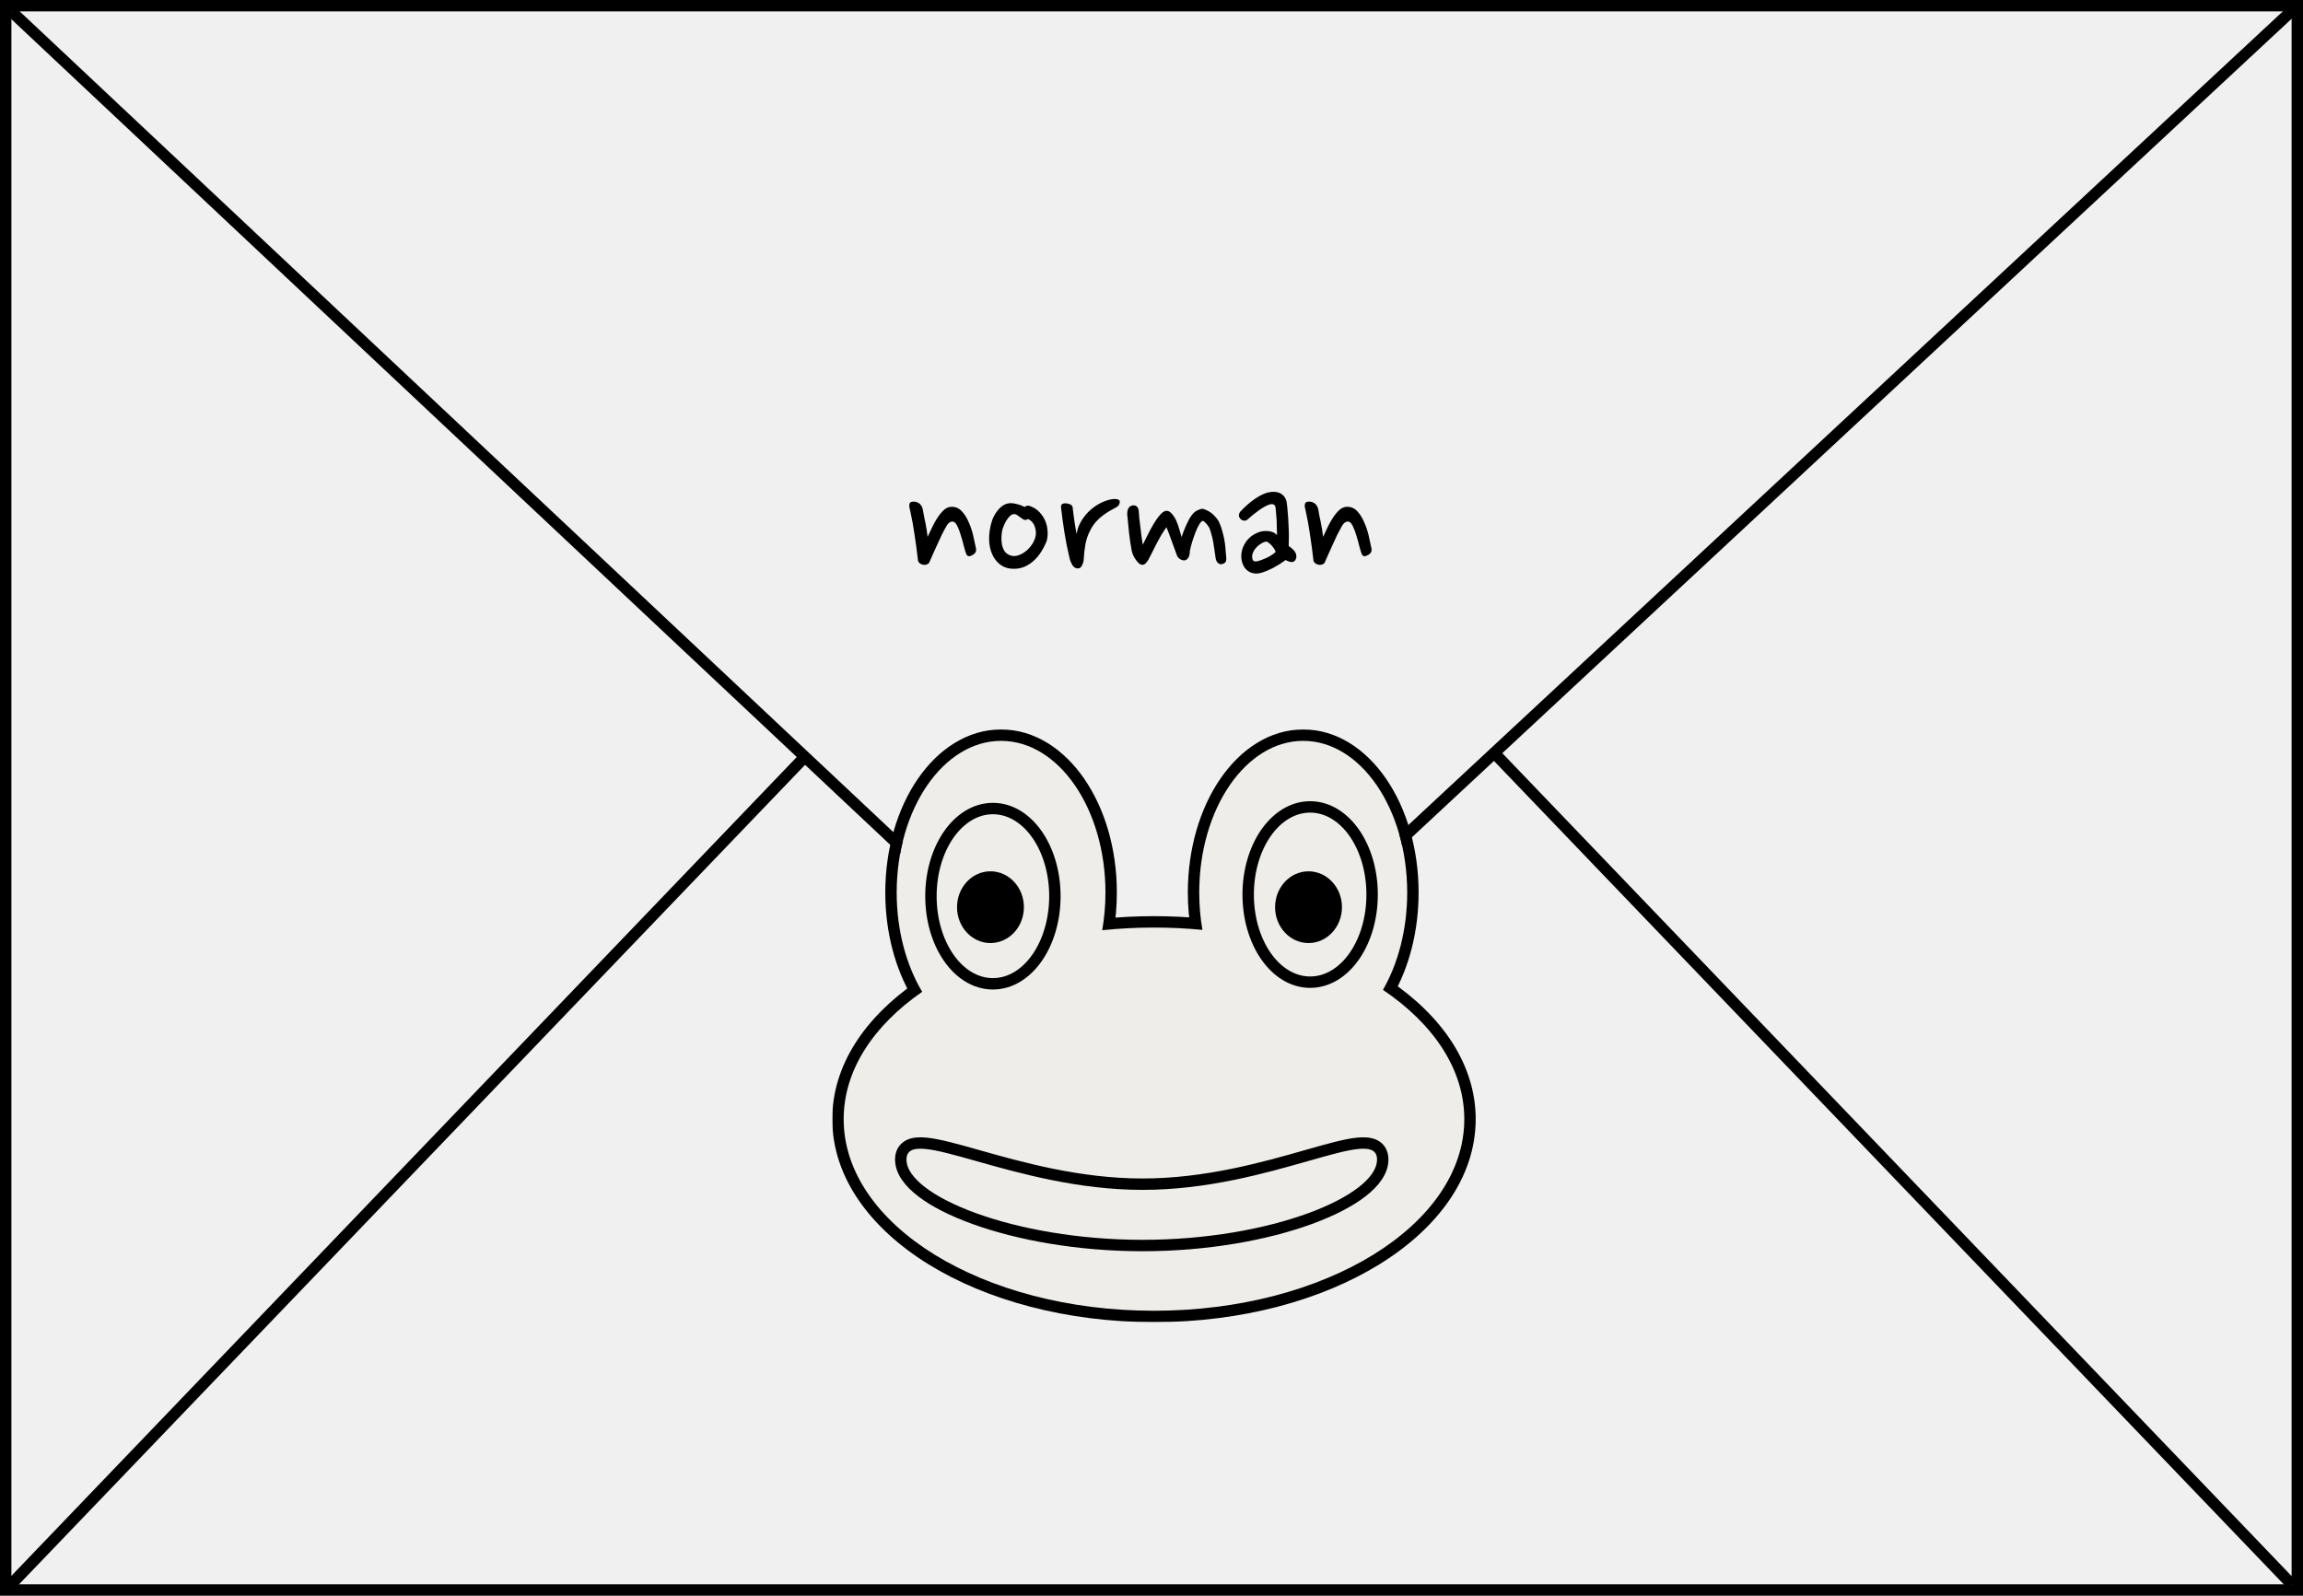
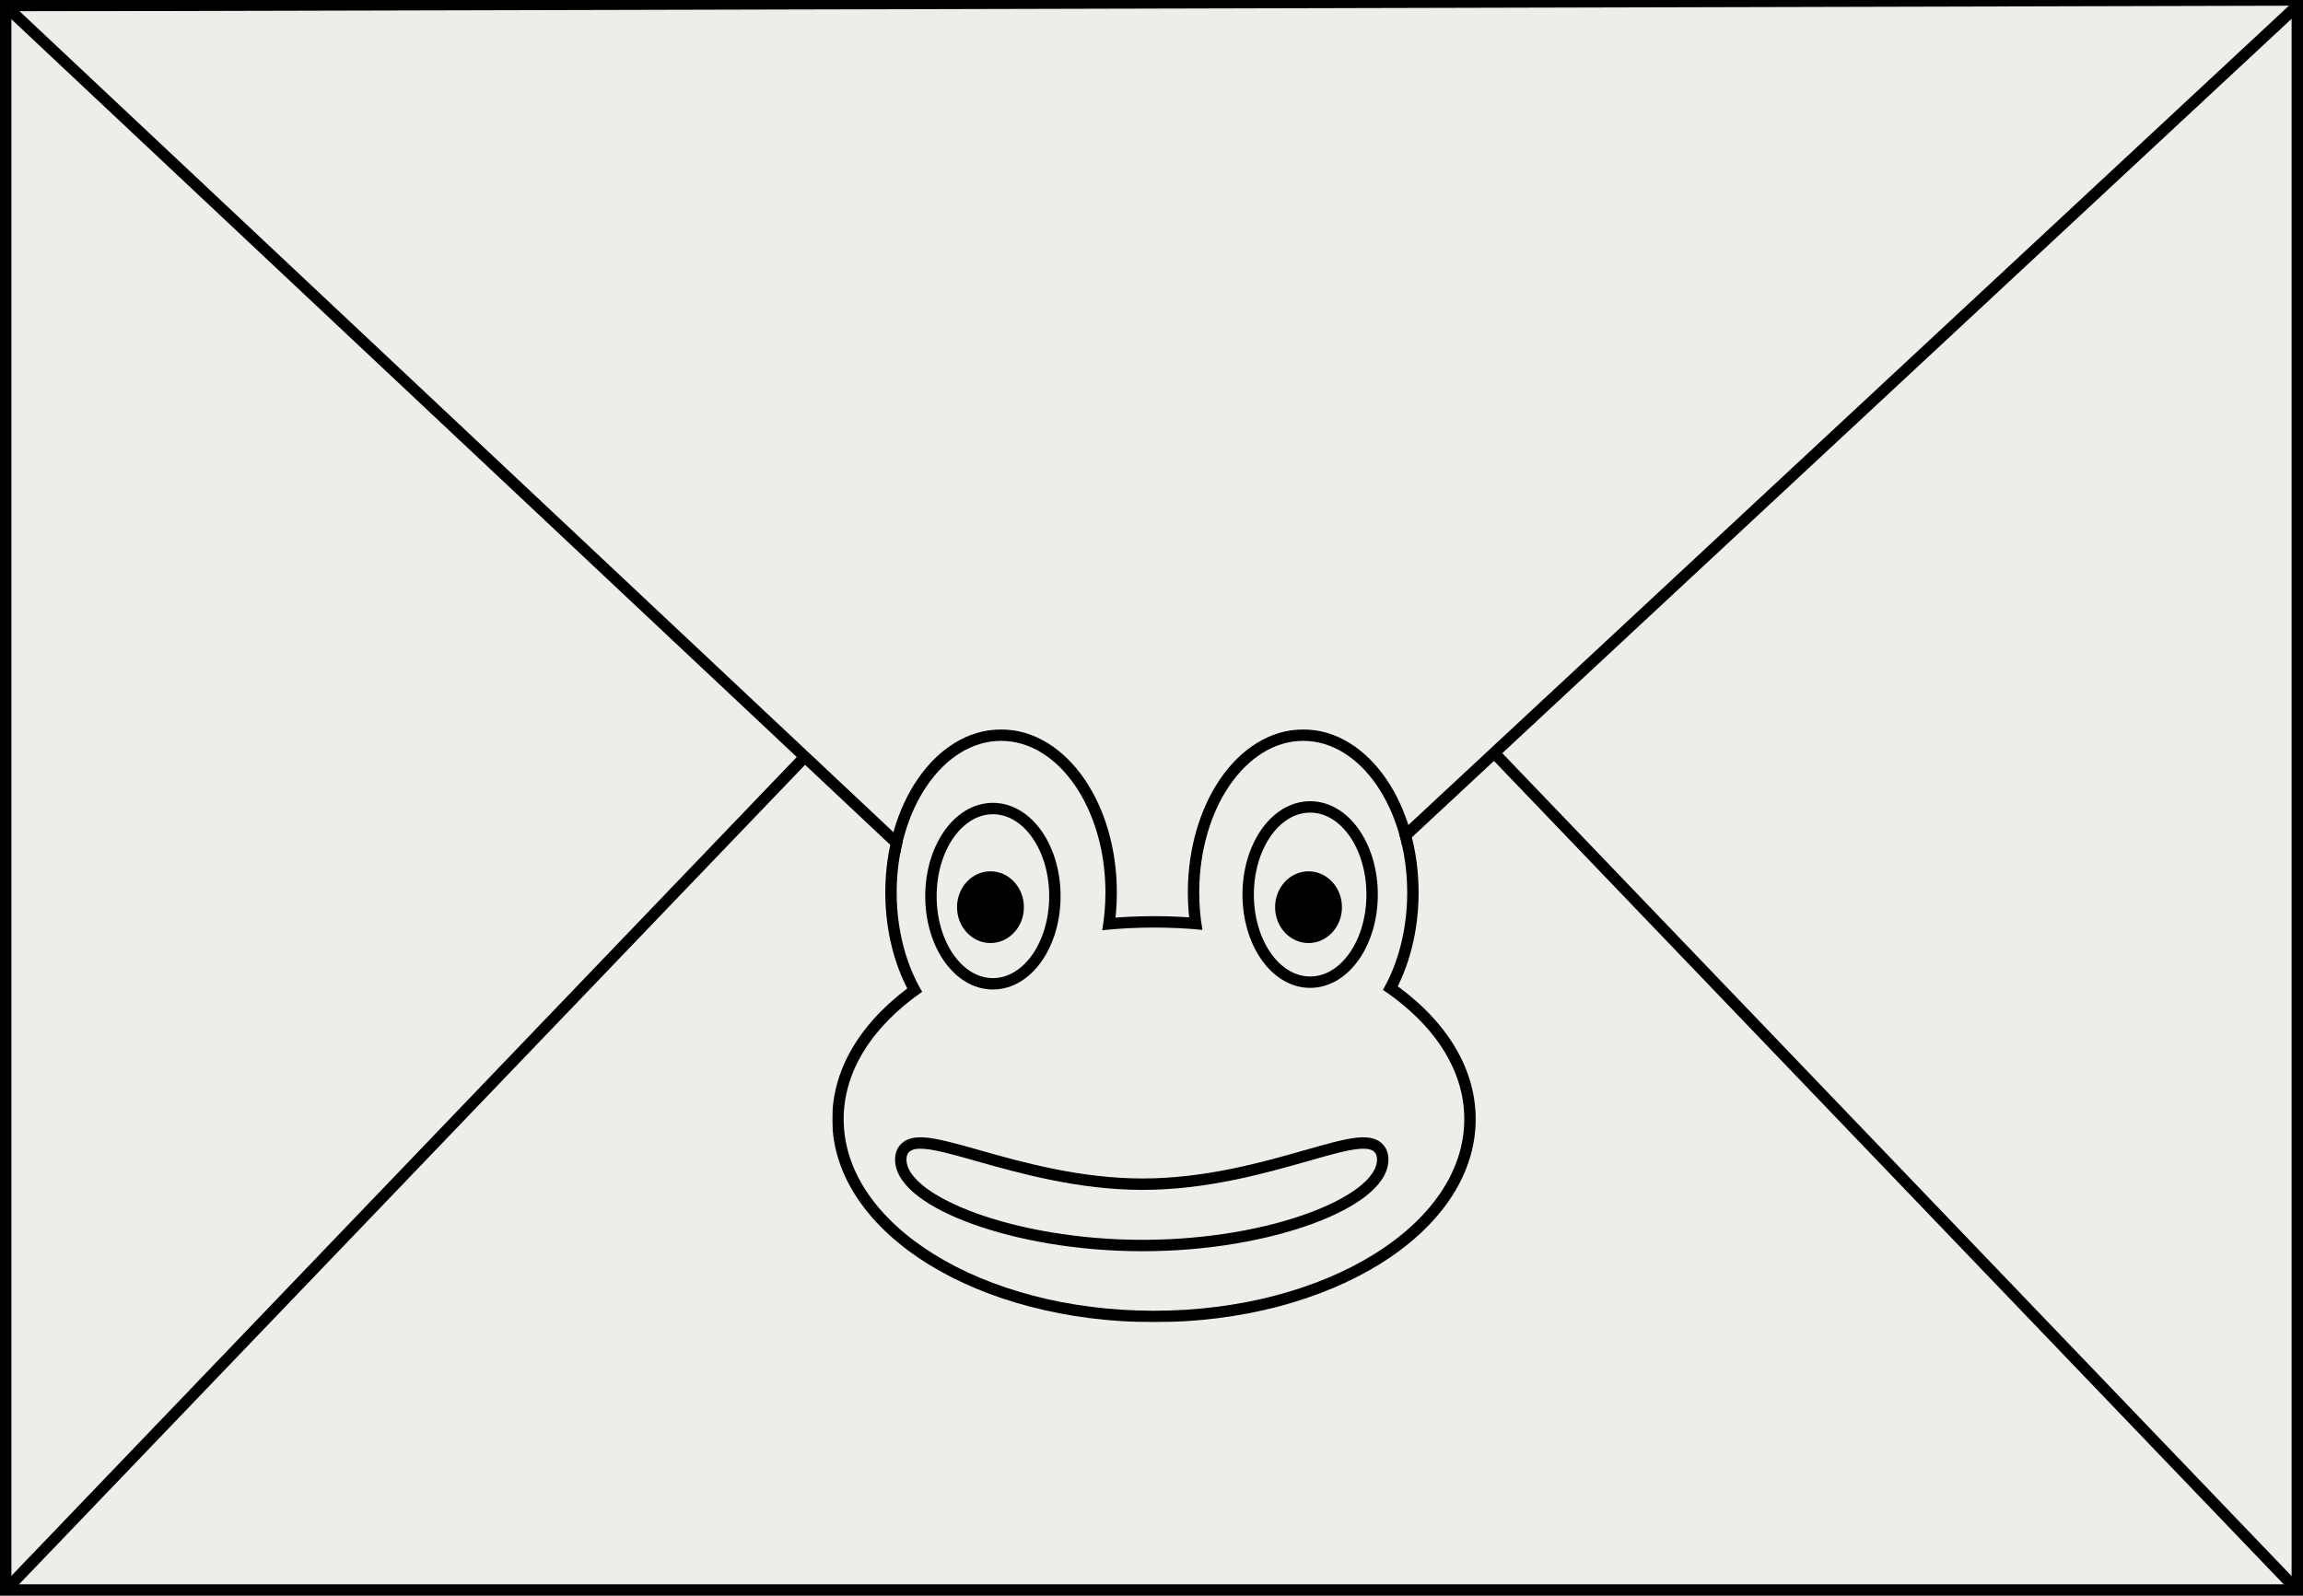
- <svg xmlns="http://www.w3.org/2000/svg" width="202" height="140" viewBox="0 0 202 140" fill="none">
+ <svg xmlns="http://www.w3.org/2000/svg" width="202" height="140" viewBox="0 0 202 140" fill="#EFEDE9">
  <path d="M80.946 44.72C80.978 44.88 81.01 45.061 81.042 45.264C81.084 45.456 81.127 45.659 81.17 45.872C81.212 46.075 81.25 46.283 81.282 46.496C81.314 46.709 81.34 46.912 81.362 47.104C81.49 46.827 81.628 46.533 81.778 46.224C81.927 45.915 82.087 45.632 82.258 45.376C82.439 45.109 82.626 44.891 82.818 44.72C83.02 44.549 83.239 44.464 83.474 44.464C83.826 44.464 84.119 44.592 84.354 44.848C84.599 45.104 84.802 45.424 84.962 45.808C85.132 46.181 85.266 46.576 85.362 46.992C85.458 47.408 85.538 47.776 85.602 48.096C85.666 48.384 85.538 48.597 85.218 48.736C85.068 48.811 84.956 48.821 84.882 48.768C84.807 48.715 84.764 48.661 84.754 48.608C84.7 48.48 84.631 48.256 84.546 47.936C84.471 47.616 84.38 47.291 84.274 46.96C84.178 46.629 84.066 46.341 83.938 46.096C83.81 45.851 83.666 45.739 83.506 45.76C83.314 45.771 83.143 45.915 82.994 46.192C82.866 46.416 82.732 46.667 82.594 46.944C82.466 47.211 82.338 47.488 82.21 47.776C82.082 48.053 81.954 48.336 81.826 48.624C81.708 48.901 81.596 49.157 81.49 49.392C81.415 49.467 81.319 49.52 81.202 49.552C81.095 49.573 80.983 49.563 80.866 49.52C80.759 49.488 80.674 49.435 80.61 49.36C80.546 49.285 80.514 49.211 80.514 49.136C80.418 48.304 80.316 47.547 80.21 46.864C80.114 46.181 79.986 45.483 79.826 44.768C79.751 44.523 79.735 44.331 79.778 44.192C79.831 44.043 79.991 43.984 80.258 44.016C80.631 44.08 80.86 44.315 80.946 44.72ZM90.383 44.416C90.703 44.533 90.969 44.709 91.183 44.944C91.407 45.179 91.578 45.445 91.695 45.744C91.812 46.032 91.876 46.331 91.887 46.64C91.908 46.949 91.876 47.237 91.791 47.504C91.674 47.803 91.524 48.096 91.343 48.384C91.162 48.672 90.954 48.928 90.719 49.152C90.484 49.376 90.218 49.557 89.919 49.696C89.62 49.835 89.29 49.904 88.927 49.904C88.49 49.904 88.121 49.803 87.823 49.6C87.524 49.397 87.29 49.136 87.119 48.816C86.948 48.496 86.836 48.133 86.783 47.728C86.74 47.323 86.751 46.917 86.815 46.512C86.858 46.213 86.927 45.925 87.023 45.648C87.129 45.36 87.263 45.109 87.423 44.896C87.583 44.672 87.764 44.491 87.967 44.352C88.18 44.213 88.42 44.144 88.687 44.144C88.836 44.144 89.023 44.176 89.247 44.24C89.471 44.293 89.679 44.373 89.871 44.48C90.01 44.352 90.18 44.331 90.383 44.416ZM89.775 45.584C89.657 45.509 89.519 45.413 89.359 45.296C89.21 45.168 89.076 45.104 88.959 45.104C88.831 45.104 88.703 45.163 88.575 45.28C88.457 45.397 88.351 45.536 88.255 45.696C88.169 45.845 88.095 46 88.031 46.16C87.967 46.32 87.924 46.448 87.903 46.544C87.871 46.704 87.85 46.896 87.839 47.12C87.828 47.344 87.844 47.568 87.887 47.792C87.93 48.005 88.01 48.203 88.127 48.384C88.255 48.555 88.442 48.677 88.687 48.752C88.836 48.795 89.012 48.795 89.215 48.752C89.418 48.699 89.615 48.608 89.807 48.48C90.01 48.352 90.196 48.181 90.367 47.968C90.548 47.755 90.687 47.509 90.783 47.232C90.889 46.923 90.889 46.603 90.783 46.272C90.687 45.931 90.484 45.685 90.175 45.536C90.1 45.589 90.025 45.616 89.951 45.616C89.876 45.616 89.817 45.605 89.775 45.584ZM97.956 44.48C97.764 44.587 97.561 44.699 97.348 44.816C97.145 44.933 96.937 45.072 96.724 45.232C96.521 45.381 96.324 45.563 96.132 45.776C95.95 45.979 95.785 46.224 95.636 46.512C95.422 46.917 95.278 47.333 95.204 47.76C95.129 48.176 95.081 48.587 95.06 48.992C95.06 49.184 95.012 49.381 94.916 49.584C94.83 49.776 94.708 49.872 94.548 49.872C94.345 49.872 94.18 49.771 94.052 49.568C93.934 49.355 93.854 49.152 93.812 48.96C93.63 48.203 93.481 47.456 93.364 46.72C93.246 45.973 93.145 45.232 93.06 44.496C93.06 44.347 93.102 44.251 93.188 44.208C93.284 44.165 93.39 44.149 93.508 44.16C93.636 44.171 93.758 44.203 93.876 44.256C93.993 44.309 94.062 44.395 94.084 44.512C94.126 44.907 94.18 45.323 94.244 45.76C94.308 46.187 94.372 46.555 94.436 46.864C94.478 46.501 94.596 46.149 94.788 45.808C94.98 45.467 95.214 45.157 95.492 44.88C95.78 44.603 96.1 44.368 96.452 44.176C96.814 43.984 97.182 43.856 97.556 43.792C97.716 43.771 97.849 43.771 97.956 43.792C98.062 43.813 98.137 43.851 98.18 43.904C98.222 43.957 98.228 44.043 98.196 44.16C98.174 44.277 98.094 44.384 97.956 44.48ZM99.882 44.832C99.892 45.003 99.908 45.216 99.93 45.472C99.962 45.717 99.994 45.979 100.026 46.256C100.058 46.523 100.09 46.789 100.122 47.056C100.164 47.323 100.202 47.568 100.234 47.792C100.351 47.557 100.495 47.269 100.666 46.928C100.836 46.587 101.012 46.261 101.194 45.952C101.386 45.632 101.578 45.365 101.77 45.152C101.972 44.928 102.154 44.816 102.314 44.816C102.484 44.816 102.639 44.901 102.778 45.072C102.927 45.232 103.055 45.429 103.162 45.664C103.268 45.899 103.359 46.149 103.434 46.416C103.519 46.683 103.588 46.917 103.642 47.12C103.684 46.981 103.738 46.827 103.802 46.656C103.876 46.475 103.951 46.293 104.026 46.112C104.111 45.92 104.202 45.733 104.298 45.552C104.404 45.371 104.516 45.211 104.634 45.072C104.772 44.923 104.922 44.816 105.082 44.752C105.242 44.677 105.359 44.64 105.434 44.64C105.53 44.64 105.642 44.672 105.77 44.736C105.908 44.789 106.047 44.864 106.186 44.96C106.324 45.056 106.452 45.173 106.57 45.312C106.698 45.44 106.799 45.573 106.874 45.712C107.023 46 107.14 46.315 107.226 46.656C107.322 46.997 107.391 47.323 107.434 47.632C107.476 47.941 107.503 48.219 107.514 48.464C107.535 48.699 107.551 48.864 107.562 48.96C107.562 49.099 107.546 49.205 107.514 49.28C107.482 49.344 107.423 49.397 107.338 49.44C107.22 49.493 107.119 49.515 107.034 49.504C106.948 49.483 106.879 49.445 106.826 49.392C106.772 49.339 106.73 49.28 106.698 49.216C106.666 49.141 106.644 49.077 106.634 49.024C106.602 48.779 106.564 48.528 106.522 48.272C106.49 48.016 106.452 47.771 106.41 47.536C106.367 47.291 106.314 47.067 106.25 46.864C106.196 46.651 106.138 46.464 106.074 46.304C106.052 46.261 106.015 46.208 105.962 46.144C105.919 46.069 105.866 46 105.802 45.936C105.748 45.872 105.695 45.819 105.642 45.776C105.588 45.733 105.551 45.707 105.53 45.696C105.423 45.696 105.311 45.797 105.194 46C105.076 46.192 104.964 46.427 104.858 46.704C104.751 46.981 104.65 47.275 104.554 47.584C104.468 47.883 104.404 48.139 104.362 48.352C104.362 48.629 104.308 48.837 104.202 48.976C104.095 49.104 103.983 49.168 103.866 49.168C103.748 49.168 103.62 49.125 103.482 49.04C103.354 48.944 103.268 48.837 103.226 48.72C103.162 48.549 103.092 48.357 103.018 48.144C102.943 47.931 102.863 47.712 102.778 47.488C102.703 47.264 102.623 47.045 102.538 46.832C102.463 46.619 102.388 46.427 102.314 46.256C102.164 46.459 102.015 46.683 101.866 46.928C101.727 47.173 101.588 47.424 101.45 47.68C101.322 47.936 101.194 48.192 101.066 48.448C100.948 48.693 100.836 48.912 100.73 49.104C100.655 49.221 100.575 49.328 100.49 49.424C100.404 49.509 100.303 49.552 100.186 49.552C100.1 49.552 100.01 49.515 99.914 49.44C99.818 49.355 99.727 49.253 99.642 49.136C99.556 49.019 99.476 48.885 99.402 48.736C99.338 48.587 99.29 48.437 99.258 48.288C99.172 47.829 99.098 47.328 99.034 46.784C98.98 46.229 98.927 45.691 98.874 45.168C98.863 44.987 98.884 44.821 98.938 44.672C99.002 44.512 99.119 44.405 99.29 44.352C99.471 44.32 99.61 44.347 99.706 44.432C99.802 44.517 99.86 44.651 99.882 44.832ZM112.859 44.08C112.902 44.379 112.934 44.699 112.955 45.04C112.987 45.371 113.008 45.707 113.019 46.048C113.04 46.389 113.051 46.72 113.051 47.04C113.051 47.36 113.046 47.648 113.035 47.904C113.376 48.139 113.579 48.347 113.643 48.528C113.718 48.709 113.728 48.869 113.675 49.008C113.611 49.2 113.494 49.301 113.323 49.312C113.163 49.312 112.976 49.253 112.763 49.136C112.614 49.243 112.443 49.36 112.251 49.488C112.059 49.605 111.856 49.723 111.643 49.84C111.43 49.947 111.216 50.043 111.003 50.128C110.79 50.213 110.592 50.272 110.411 50.304C110.07 50.357 109.76 50.293 109.483 50.112C109.216 49.931 109.035 49.659 108.939 49.296C108.875 49.051 108.859 48.8 108.891 48.544C108.923 48.277 109.003 48.027 109.131 47.792C109.259 47.547 109.43 47.328 109.643 47.136C109.867 46.944 110.128 46.795 110.427 46.688C110.502 46.656 110.603 46.629 110.731 46.608C110.87 46.587 111.008 46.581 111.147 46.592C111.296 46.592 111.446 46.619 111.595 46.672C111.744 46.725 111.883 46.816 112.011 46.944C112.011 46.763 112.006 46.565 111.995 46.352C111.995 46.128 111.99 45.904 111.979 45.68C111.968 45.456 111.952 45.248 111.931 45.056C111.92 44.853 111.904 44.683 111.883 44.544C111.862 44.384 111.798 44.288 111.691 44.256C111.595 44.213 111.472 44.219 111.323 44.272C111.067 44.357 110.768 44.523 110.427 44.768C110.086 45.013 109.76 45.275 109.451 45.552C109.355 45.648 109.243 45.691 109.115 45.68C108.998 45.669 108.896 45.621 108.811 45.536C108.726 45.451 108.678 45.355 108.667 45.248C108.656 45.131 108.699 45.008 108.795 44.88C108.976 44.688 109.179 44.491 109.403 44.288C109.627 44.085 109.862 43.904 110.107 43.744C110.352 43.573 110.603 43.435 110.859 43.328C111.115 43.221 111.371 43.163 111.627 43.152C112 43.141 112.288 43.227 112.491 43.408C112.694 43.579 112.816 43.803 112.859 44.08ZM111.003 47.52C110.864 47.552 110.715 47.621 110.555 47.728C110.406 47.824 110.267 47.947 110.139 48.096C110.022 48.235 109.931 48.395 109.867 48.576C109.814 48.747 109.814 48.917 109.867 49.088C109.888 49.152 109.931 49.2 109.995 49.232C110.07 49.264 110.15 49.269 110.235 49.248C110.491 49.195 110.779 49.093 111.099 48.944C111.43 48.784 111.691 48.613 111.883 48.432C111.883 48.368 111.851 48.288 111.787 48.192C111.723 48.085 111.648 47.984 111.563 47.888C111.478 47.781 111.382 47.691 111.275 47.616C111.179 47.541 111.088 47.509 111.003 47.52ZM115.633 44.72C115.665 44.88 115.697 45.061 115.729 45.264C115.772 45.456 115.814 45.659 115.857 45.872C115.9 46.075 115.937 46.283 115.969 46.496C116.001 46.709 116.028 46.912 116.049 47.104C116.177 46.827 116.316 46.533 116.465 46.224C116.614 45.915 116.774 45.632 116.945 45.376C117.126 45.109 117.313 44.891 117.505 44.72C117.708 44.549 117.926 44.464 118.161 44.464C118.513 44.464 118.806 44.592 119.041 44.848C119.286 45.104 119.489 45.424 119.649 45.808C119.82 46.181 119.953 46.576 120.049 46.992C120.145 47.408 120.225 47.776 120.289 48.096C120.353 48.384 120.225 48.597 119.905 48.736C119.756 48.811 119.644 48.821 119.569 48.768C119.494 48.715 119.452 48.661 119.441 48.608C119.388 48.48 119.318 48.256 119.233 47.936C119.158 47.616 119.068 47.291 118.961 46.96C118.865 46.629 118.753 46.341 118.625 46.096C118.497 45.851 118.353 45.739 118.193 45.76C118.001 45.771 117.83 45.915 117.681 46.192C117.553 46.416 117.42 46.667 117.281 46.944C117.153 47.211 117.025 47.488 116.897 47.776C116.769 48.053 116.641 48.336 116.513 48.624C116.396 48.901 116.284 49.157 116.177 49.392C116.102 49.467 116.006 49.52 115.889 49.552C115.782 49.573 115.67 49.563 115.553 49.52C115.446 49.488 115.361 49.435 115.297 49.36C115.233 49.285 115.201 49.211 115.201 49.136C115.105 48.304 115.004 47.547 114.897 46.864C114.801 46.181 114.673 45.483 114.513 44.768C114.438 44.523 114.422 44.331 114.465 44.192C114.518 44.043 114.678 43.984 114.945 44.016C115.318 44.08 115.548 44.315 115.633 44.72Z" fill="black" />
  <rect x="0.5" y="0.5" width="201" height="139" stroke="black" />
  <path d="M1 1L100.5 94.5L201.5 0.5" stroke="black" />
  <path d="M70.5 66.5L0.5 139.5" stroke="black" />
  <path d="M131 66L201 139" stroke="black" />
  <mask id="path-6-outside-1" maskUnits="userSpaceOnUse" x="73" y="64" width="57" height="52" fill="black">
    <rect fill="white" x="73" y="64" width="57" height="52" />
    <path fill-rule="evenodd" clip-rule="evenodd" d="M87.805 65C92.862 65 96.961 70.957 96.961 78.305C96.961 79.447 96.862 80.556 96.676 81.614C98.153 81.46 99.67 81.38 101.217 81.38C102.663 81.38 104.082 81.45 105.467 81.584C105.284 80.535 105.187 79.436 105.187 78.305C105.187 70.957 109.271 65 114.308 65C119.345 65 123.428 70.957 123.428 78.305C123.428 81.556 122.629 84.534 121.301 86.845C125.732 89.835 128.435 93.818 128.435 98.19C128.435 107.474 116.249 115 101.217 115C86.186 115 74 107.474 74 98.19C74 93.9 76.602 89.986 80.885 87.016C79.492 84.681 78.65 81.636 78.65 78.305C78.65 70.957 82.749 65 87.805 65Z" />
  </mask>
  <path fill-rule="evenodd" clip-rule="evenodd" d="M87.805 65C92.862 65 96.961 70.957 96.961 78.305C96.961 79.447 96.862 80.556 96.676 81.614C98.153 81.46 99.67 81.38 101.217 81.38C102.663 81.38 104.082 81.45 105.467 81.584C105.284 80.535 105.187 79.436 105.187 78.305C105.187 70.957 109.271 65 114.308 65C119.345 65 123.428 70.957 123.428 78.305C123.428 81.556 122.629 84.534 121.301 86.845C125.732 89.835 128.435 93.818 128.435 98.19C128.435 107.474 116.249 115 101.217 115C86.186 115 74 107.474 74 98.19C74 93.9 76.602 89.986 80.885 87.016C79.492 84.681 78.65 81.636 78.65 78.305C78.65 70.957 82.749 65 87.805 65Z" fill="#EFEDE9" />
  <path d="M96.676 81.614L95.691 81.44L95.461 82.745L96.779 82.608L96.676 81.614ZM105.467 81.584L105.37 82.579L106.676 82.706L106.452 81.413L105.467 81.584ZM121.301 86.845L120.434 86.347L119.971 87.153L120.742 87.674L121.301 86.845ZM80.885 87.016L81.454 87.837L82.222 87.305L81.743 86.503L80.885 87.016ZM97.961 78.305C97.961 74.454 96.889 70.925 95.103 68.33C93.321 65.74 90.757 64 87.805 64V66C89.91 66 91.925 67.239 93.456 69.464C94.984 71.684 95.961 74.807 95.961 78.305H97.961ZM97.661 81.787C97.857 80.671 97.961 79.505 97.961 78.305H95.961C95.961 79.389 95.867 80.44 95.691 81.44L97.661 81.787ZM101.217 80.38C99.636 80.38 98.084 80.462 96.573 80.619L96.779 82.608C98.222 82.459 99.704 82.38 101.217 82.38V80.38ZM105.563 80.589C104.146 80.452 102.695 80.38 101.217 80.38V82.38C102.631 82.38 104.018 82.449 105.37 82.579L105.563 80.589ZM106.452 81.413C106.279 80.421 106.187 79.379 106.187 78.305H104.187C104.187 79.493 104.289 80.649 104.481 81.755L106.452 81.413ZM106.187 78.305C106.187 74.806 107.161 71.683 108.683 69.462C110.209 67.237 112.215 66 114.308 66V64C111.364 64 108.809 65.742 107.034 68.332C105.255 70.926 104.187 74.455 104.187 78.305H106.187ZM114.308 66C116.401 66 118.406 67.237 119.932 69.462C121.454 71.683 122.428 74.806 122.428 78.305H124.428C124.428 74.455 123.36 70.926 121.581 68.332C119.806 65.742 117.251 64 114.308 64V66ZM122.428 78.305C122.428 81.398 121.666 84.202 120.434 86.347L122.168 87.343C123.591 84.867 124.428 81.713 124.428 78.305H122.428ZM129.435 98.19C129.435 93.371 126.456 89.118 121.861 86.016L120.742 87.674C125.007 90.552 127.435 94.264 127.435 98.19H129.435ZM101.217 116C108.889 116 115.881 114.082 120.989 110.927C126.08 107.783 129.435 103.307 129.435 98.19H127.435C127.435 102.357 124.697 106.286 119.938 109.226C115.194 112.155 108.578 114 101.217 114V116ZM73 98.19C73 103.307 76.355 107.783 81.446 110.927C86.554 114.082 93.546 116 101.217 116V114C93.857 114 87.241 112.155 82.497 109.226C77.738 106.286 75 102.357 75 98.19H73ZM80.315 86.194C75.868 89.278 73 93.463 73 98.19H75C75 94.338 77.336 90.693 81.454 87.837L80.315 86.194ZM77.65 78.305C77.65 81.798 78.532 85.024 80.026 87.528L81.743 86.503C80.452 84.339 79.65 81.474 79.65 78.305H77.65ZM87.805 64C84.853 64 82.29 65.74 80.507 68.33C78.722 70.925 77.65 74.454 77.65 78.305H79.65C79.65 74.807 80.627 71.684 82.155 69.464C83.686 67.239 85.701 66 87.805 66V64Z" fill="black" mask="url(#path-6-outside-1)" />
  <path d="M100.216 109.277C105.908 109.277 111.108 108.303 114.9 106.918C116.793 106.226 118.358 105.423 119.46 104.571C120.539 103.737 121.281 102.769 121.281 101.731C121.281 101.473 121.234 101.223 121.115 101C120.993 100.772 120.811 100.603 120.592 100.488C120.181 100.273 119.65 100.254 119.106 100.306C118.019 100.41 116.481 100.849 114.673 101.365L114.591 101.388C110.856 102.453 105.777 103.895 100.216 103.895C94.655 103.895 89.54 102.453 85.768 101.388L85.711 101.371C83.874 100.853 82.31 100.411 81.205 100.306C80.654 100.254 80.119 100.273 79.705 100.487C79.485 100.601 79.301 100.769 79.177 100.997C79.056 101.221 79.008 101.472 79.008 101.731C79.008 102.772 79.763 103.74 80.854 104.573C81.969 105.425 83.551 106.227 85.462 106.918C89.289 108.303 94.525 109.277 100.216 109.277Z" stroke="black" />
  <path d="M120.351 78.484C120.351 76.41 119.775 74.512 118.818 73.117C117.862 71.725 116.491 70.795 114.916 70.795C113.34 70.795 111.969 71.725 111.013 73.117C110.056 74.512 109.48 76.41 109.48 78.484C109.48 80.557 110.056 82.455 111.013 83.85C111.969 85.242 113.34 86.172 114.916 86.172C116.491 86.172 117.862 85.242 118.818 83.85C119.775 82.455 120.351 80.557 120.351 78.484Z" stroke="black" />
  <path d="M92.526 78.627C92.526 76.553 91.95 74.655 90.992 73.26C90.037 71.868 88.665 70.938 87.09 70.938C85.515 70.938 84.144 71.868 83.188 73.26C82.231 74.655 81.654 76.553 81.654 78.627C81.654 80.7 82.231 82.599 83.188 83.993C84.144 85.385 85.515 86.315 87.09 86.315C88.665 86.315 90.037 85.385 90.992 83.993C91.95 82.599 92.526 80.7 92.526 78.627Z" stroke="black" />
  <ellipse cx="86.876" cy="79.592" rx="3.147" ry="2.933" transform="rotate(-90 86.8755 79.5923)" fill="black" />
  <ellipse cx="114.773" cy="79.592" rx="3.147" ry="2.933" transform="rotate(-90 114.773 79.5923)" fill="black" />
</svg>
